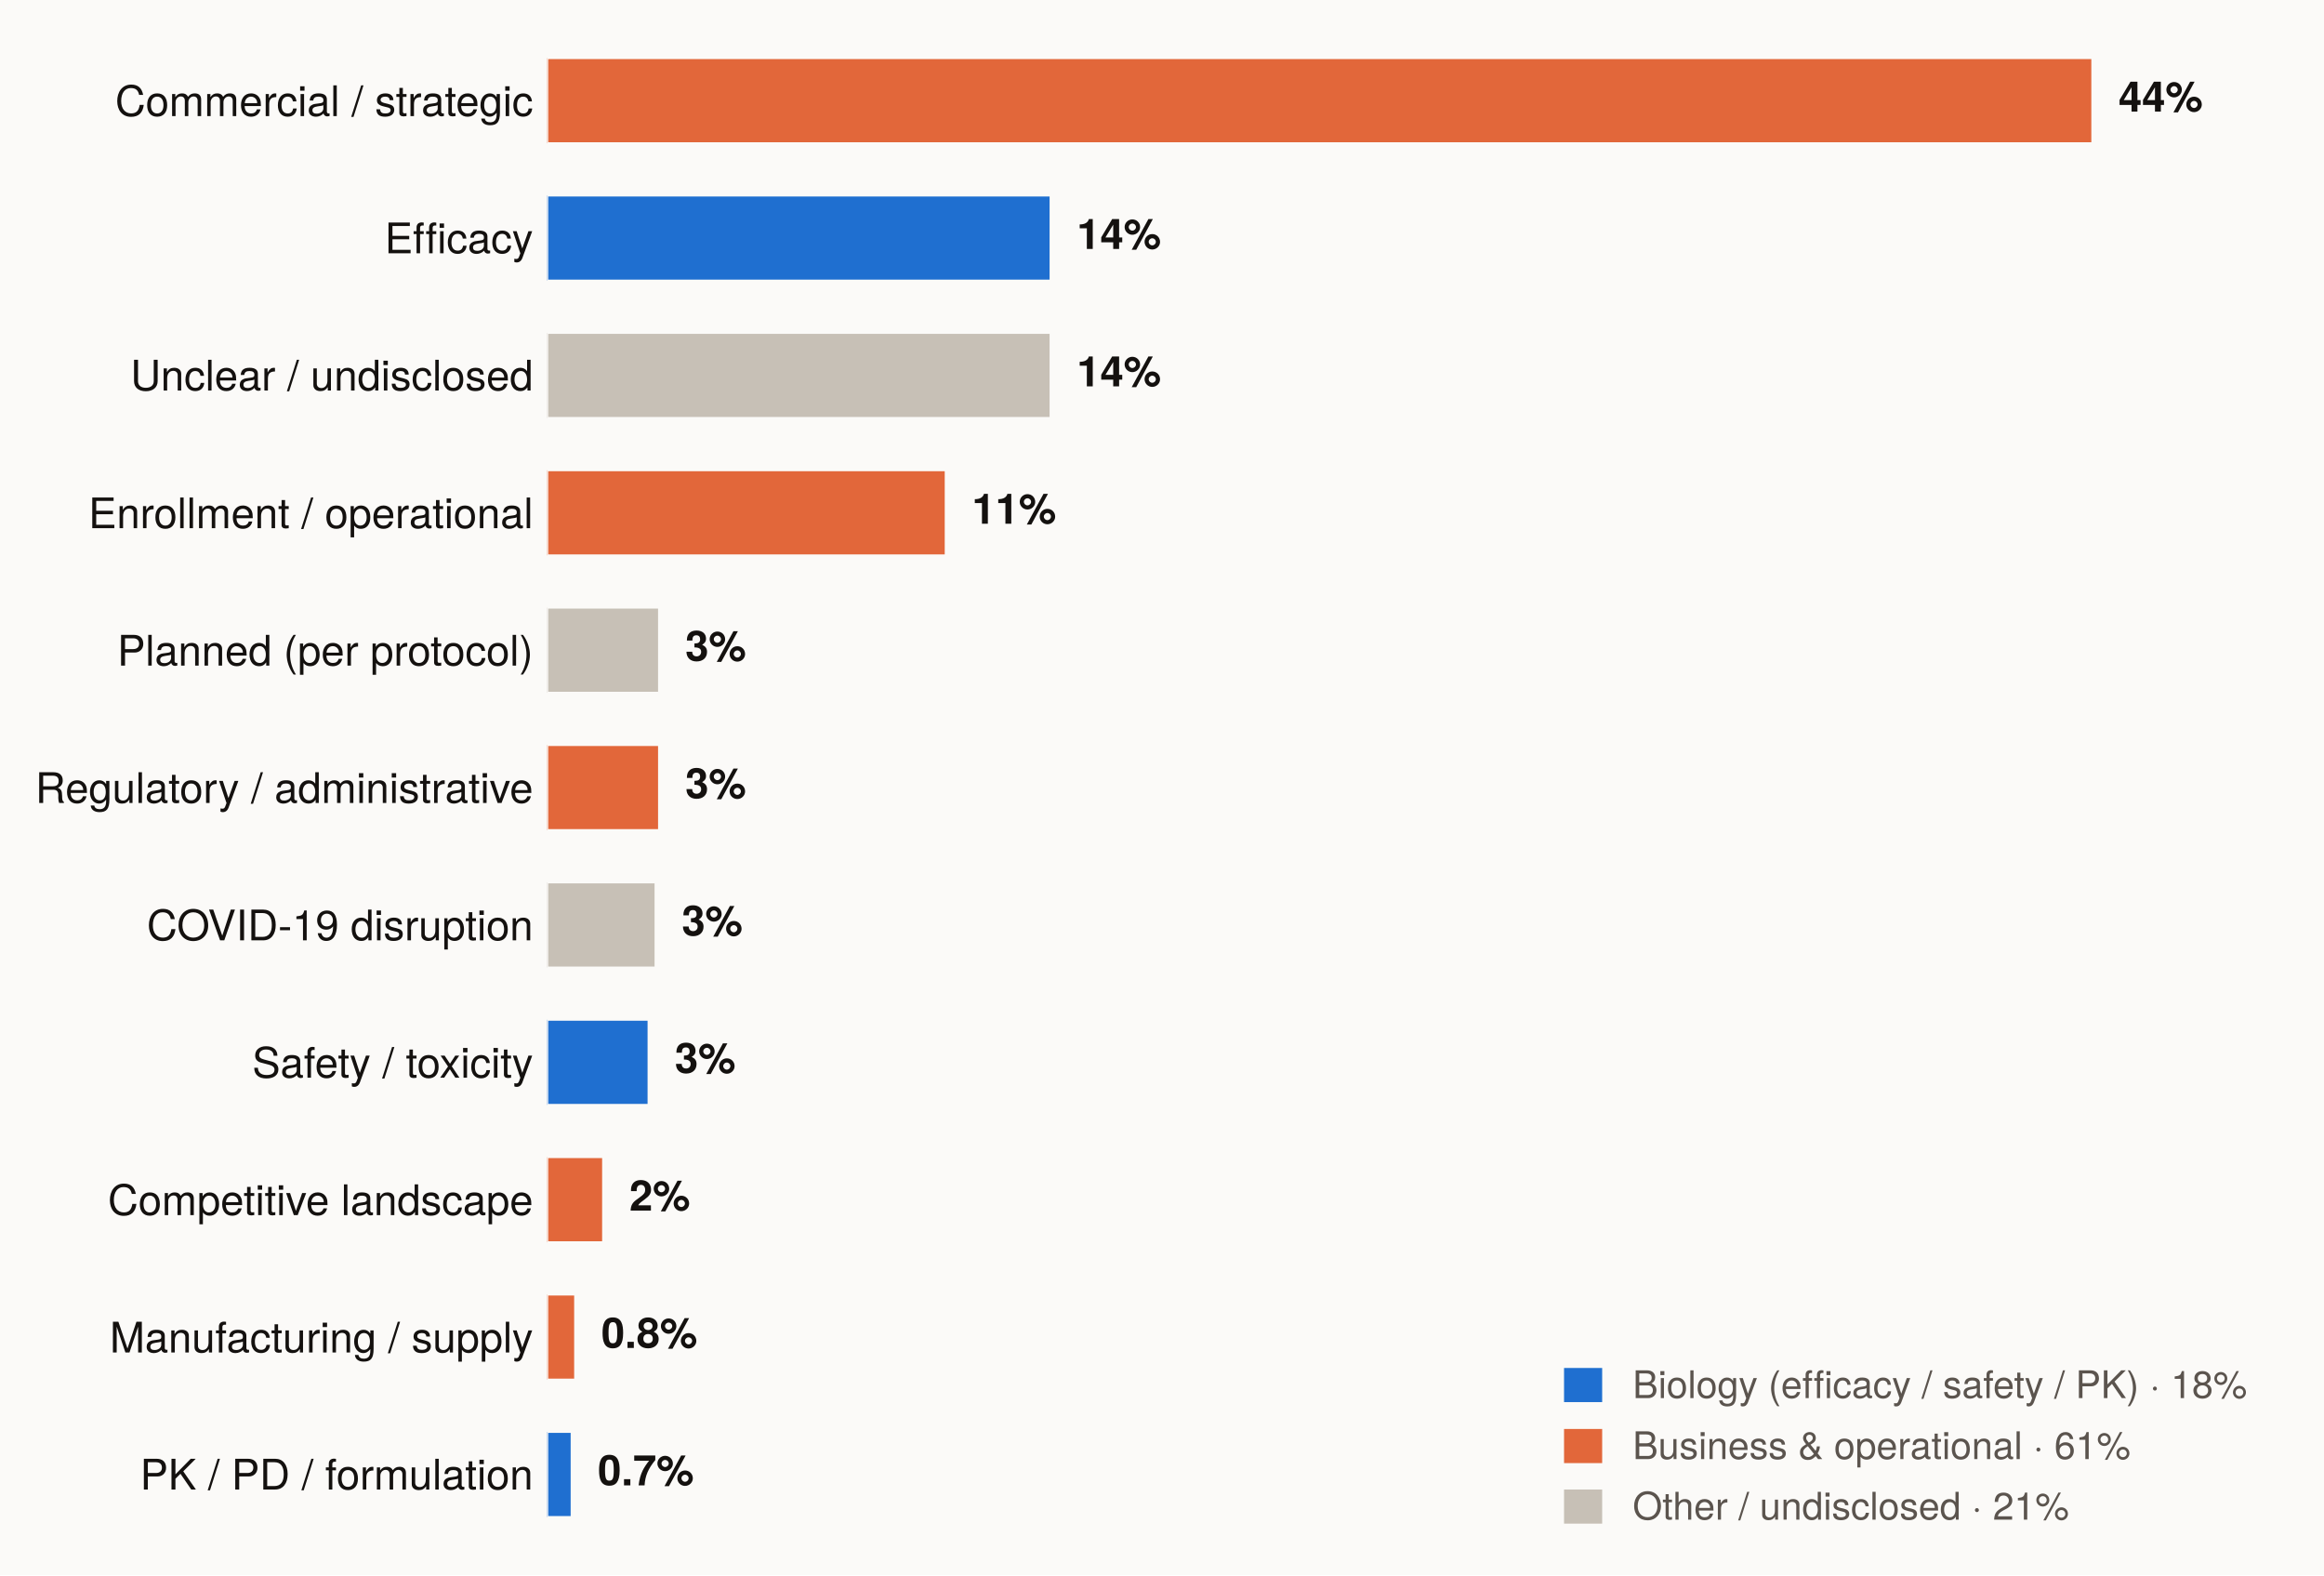
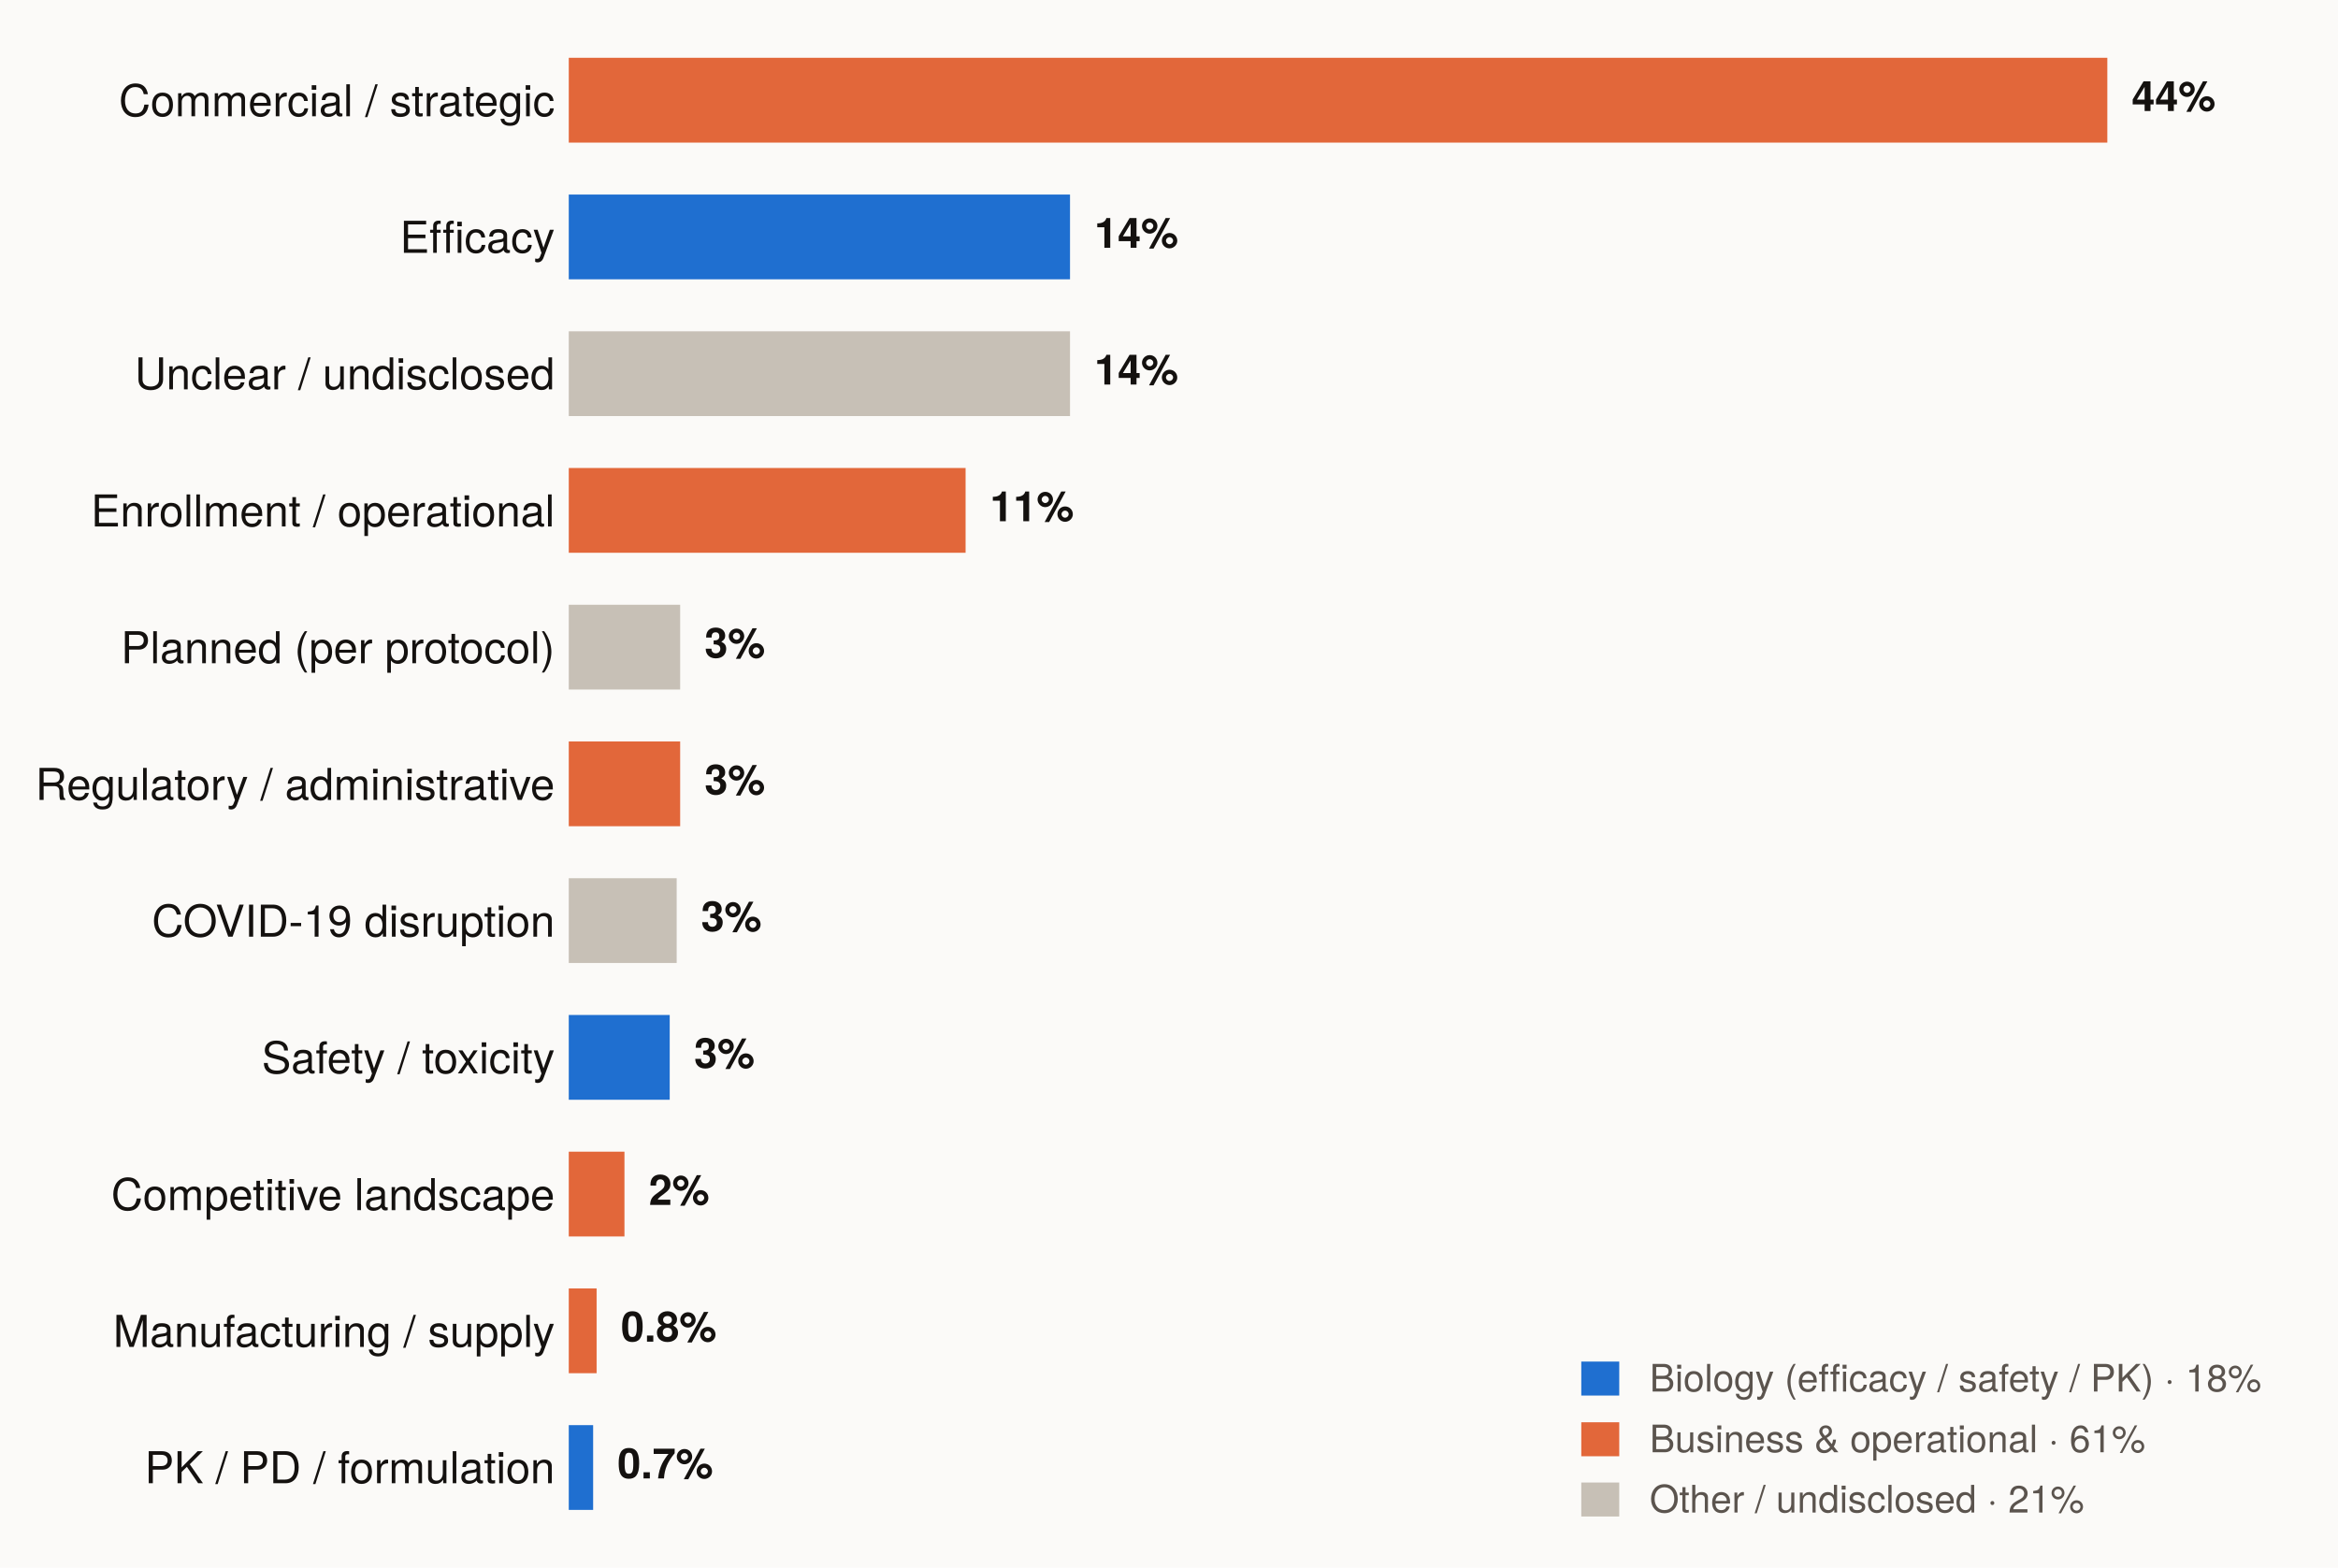
- <svg xmlns="http://www.w3.org/2000/svg" width="578.979pt" height="392.328pt" viewBox="0 0 578.979 392.328" version="1.1">
+ <svg xmlns="http://www.w3.org/2000/svg" width="584.961pt" height="392.328pt" viewBox="0 0 584.961 392.328" version="1.1">
  <defs>
    <style type="text/css">*{stroke-linejoin: round; stroke-linecap: butt}</style>
  </defs>
  <g id="figure_1">
    <g id="patch_1">
-       <path d="M 0 392.328  L 578.979 392.328  L 578.979 0  L 0 0  z " style="fill: #fbfaf8" />
+       <path d="M 0 392.328  L 584.961 392.328  L 584.961 0  L 0 0  z " style="fill: #fbfaf8" />
    </g>
    <g id="axes_1">
      <g id="patch_2">
-         <path d="M 136.323 385.128  L 571.779 385.128  L 571.779 7.2  L 136.323 7.2  z " style="fill: #fbfaf8" />
+         <path d="M 142.305 385.128  L 577.761 385.128  L 577.761 7.2  L 142.305 7.2  z " style="fill: #fbfaf8" />
      </g>
      <g id="matplotlib.axis_1" />
      <g id="matplotlib.axis_2">
        <g id="ytick_1">
          <g id="line2d_1" />
          <g id="text_1">
-             <text style="font-size: 10.5px; font-family: 'Helvetica Neue'; text-anchor: end; fill: #14110f" x="132.823" y="371.001" transform="rotate(-0 132.8227 371.0015)">PK / PD / formulation</text>
+             <text style="font-size: 11px; font-family: 'Helvetica Neue'; text-anchor: end; fill: #14110f" x="138.805" y="371.18" transform="rotate(-0 138.8047 371.18)">PK / PD / formulation</text>
          </g>
        </g>
        <g id="ytick_2">
          <g id="line2d_2" />
          <g id="text_2">
-             <text style="font-size: 10.5px; font-family: 'Helvetica Neue'; text-anchor: end; fill: #14110f" x="132.823" y="336.872" transform="rotate(-0 132.8227 336.8723)">Manufacturing / supply</text>
+             <text style="font-size: 11px; font-family: 'Helvetica Neue'; text-anchor: end; fill: #14110f" x="138.805" y="337.055" transform="rotate(-0 138.8047 337.0551)">Manufacturing / supply</text>
          </g>
        </g>
        <g id="ytick_3">
          <g id="line2d_3" />
          <g id="text_3">
-             <text style="font-size: 10.5px; font-family: 'Helvetica Neue'; text-anchor: end; fill: #14110f" x="132.823" y="302.655" transform="rotate(-0 132.8227 302.6546)">Competitive landscape</text>
+             <text style="font-size: 11px; font-family: 'Helvetica Neue'; text-anchor: end; fill: #14110f" x="138.805" y="302.837" transform="rotate(-0 138.8047 302.8374)">Competitive landscape</text>
          </g>
        </g>
        <g id="ytick_4">
          <g id="line2d_4" />
          <g id="text_4">
-             <text style="font-size: 10.5px; font-family: 'Helvetica Neue'; text-anchor: end; fill: #14110f" x="132.823" y="268.437" transform="rotate(-0 132.8227 268.4369)">Safety / toxicity</text>
+             <text style="font-size: 11px; font-family: 'Helvetica Neue'; text-anchor: end; fill: #14110f" x="138.805" y="268.62" transform="rotate(-0 138.8047 268.6196)">Safety / toxicity</text>
          </g>
        </g>
        <g id="ytick_5">
          <g id="line2d_5" />
          <g id="text_5">
-             <text style="font-size: 10.5px; font-family: 'Helvetica Neue'; text-anchor: end; fill: #14110f" x="132.823" y="234.219" transform="rotate(-0 132.8227 234.2192)">COVID-19 disruption</text>
+             <text style="font-size: 11px; font-family: 'Helvetica Neue'; text-anchor: end; fill: #14110f" x="138.805" y="234.402" transform="rotate(-0 138.8047 234.4019)">COVID-19 disruption</text>
          </g>
        </g>
        <g id="ytick_6">
          <g id="line2d_6" />
          <g id="text_6">
-             <text style="font-size: 10.5px; font-family: 'Helvetica Neue'; text-anchor: end; fill: #14110f" x="132.823" y="200.001" transform="rotate(-0 132.8227 200.0014)">Regulatory / administrative</text>
+             <text style="font-size: 11px; font-family: 'Helvetica Neue'; text-anchor: end; fill: #14110f" x="138.805" y="200.184" transform="rotate(-0 138.8047 200.1842)">Regulatory / administrative</text>
          </g>
        </g>
        <g id="ytick_7">
          <g id="line2d_7" />
          <g id="text_7">
-             <text style="font-size: 10.5px; font-family: 'Helvetica Neue'; text-anchor: end; fill: #14110f" x="132.823" y="165.784" transform="rotate(-0 132.8227 165.7837)">Planned (per protocol)</text>
+             <text style="font-size: 11px; font-family: 'Helvetica Neue'; text-anchor: end; fill: #14110f" x="138.805" y="165.966" transform="rotate(-0 138.8047 165.9664)">Planned (per protocol)</text>
          </g>
        </g>
        <g id="ytick_8">
          <g id="line2d_8" />
          <g id="text_8">
-             <text style="font-size: 10.5px; font-family: 'Helvetica Neue'; text-anchor: end; fill: #14110f" x="132.823" y="131.566" transform="rotate(-0 132.8227 131.566)">Enrollment / operational</text>
+             <text style="font-size: 11px; font-family: 'Helvetica Neue'; text-anchor: end; fill: #14110f" x="138.805" y="131.749" transform="rotate(-0 138.8047 131.7487)">Enrollment / operational</text>
          </g>
        </g>
        <g id="ytick_9">
          <g id="line2d_9" />
          <g id="text_9">
-             <text style="font-size: 10.5px; font-family: 'Helvetica Neue'; text-anchor: end; fill: #14110f" x="132.823" y="97.26" transform="rotate(-0 132.8227 97.25963)">Unclear / undisclosed</text>
+             <text style="font-size: 11px; font-family: 'Helvetica Neue'; text-anchor: end; fill: #14110f" x="138.805" y="97.438" transform="rotate(-0 138.8047 97.43815)">Unclear / undisclosed</text>
          </g>
        </g>
        <g id="ytick_10">
          <g id="line2d_10" />
          <g id="text_10">
-             <text style="font-size: 10.5px; font-family: 'Helvetica Neue'; text-anchor: end; fill: #14110f" x="132.823" y="63.084" transform="rotate(-0 132.8227 63.08374)">Efficacy</text>
+             <text style="font-size: 11px; font-family: 'Helvetica Neue'; text-anchor: end; fill: #14110f" x="138.805" y="63.264" transform="rotate(-0 138.8047 63.26425)">Efficacy</text>
          </g>
        </g>
        <g id="ytick_11">
          <g id="line2d_11" />
          <g id="text_11">
-             <text style="font-size: 10.5px; font-family: 'Helvetica Neue'; text-anchor: end; fill: #14110f" x="132.823" y="28.913" transform="rotate(-0 132.8227 28.91277)">Commercial / strategic</text>
+             <text style="font-size: 11px; font-family: 'Helvetica Neue'; text-anchor: end; fill: #14110f" x="138.805" y="29.095" transform="rotate(-0 138.8047 29.0955)">Commercial / strategic</text>
          </g>
        </g>
      </g>
      <g id="patch_3">
-         <path d="M 136.323 377.86  L 142.419 377.86  L 142.419 356.645  L 136.323 356.645  z " clip-path="url(#p4e449bc737)" style="fill: #1f6fd0; stroke: #fbfaf8; stroke-width: 0.5; stroke-linejoin: miter" />
+         <path d="M 142.305 377.86  L 148.401 377.86  L 148.401 356.645  L 142.305 356.645  z " clip-path="url(#p5356834e97)" style="fill: #1f6fd0" />
      </g>
      <g id="patch_4">
-         <path d="M 136.323 343.642  L 143.29 343.642  L 143.29 322.427  L 136.323 322.427  z " clip-path="url(#p4e449bc737)" style="fill: #e2673a; stroke: #fbfaf8; stroke-width: 0.5; stroke-linejoin: miter" />
+         <path d="M 142.305 343.642  L 149.272 343.642  L 149.272 322.427  L 142.305 322.427  z " clip-path="url(#p5356834e97)" style="fill: #e2673a" />
      </g>
      <g id="patch_5">
-         <path d="M 136.323 309.425  L 150.257 309.425  L 150.257 288.21  L 136.323 288.21  z " clip-path="url(#p4e449bc737)" style="fill: #e2673a; stroke: #fbfaf8; stroke-width: 0.5; stroke-linejoin: miter" />
+         <path d="M 142.305 309.425  L 156.239 309.425  L 156.239 288.21  L 142.305 288.21  z " clip-path="url(#p5356834e97)" style="fill: #e2673a" />
      </g>
      <g id="patch_6">
-         <path d="M 136.323 275.207  L 161.579 275.207  L 161.579 253.992  L 136.323 253.992  z " clip-path="url(#p4e449bc737)" style="fill: #1f6fd0; stroke: #fbfaf8; stroke-width: 0.5; stroke-linejoin: miter" />
+         <path d="M 142.305 275.207  L 167.561 275.207  L 167.561 253.992  L 142.305 253.992  z " clip-path="url(#p5356834e97)" style="fill: #1f6fd0" />
      </g>
      <g id="patch_7">
-         <path d="M 136.323 240.989  L 163.321 240.989  L 163.321 219.774  L 136.323 219.774  z " clip-path="url(#p4e449bc737)" style="fill: #c7c0b6; stroke: #fbfaf8; stroke-width: 0.5; stroke-linejoin: miter" />
+         <path d="M 142.305 240.989  L 169.303 240.989  L 169.303 219.774  L 142.305 219.774  z " clip-path="url(#p5356834e97)" style="fill: #c7c0b6" />
      </g>
      <g id="patch_8">
-         <path d="M 136.323 206.771  L 164.192 206.771  L 164.192 185.557  L 136.323 185.557  z " clip-path="url(#p4e449bc737)" style="fill: #e2673a; stroke: #fbfaf8; stroke-width: 0.5; stroke-linejoin: miter" />
+         <path d="M 142.305 206.771  L 170.174 206.771  L 170.174 185.557  L 142.305 185.557  z " clip-path="url(#p5356834e97)" style="fill: #e2673a" />
      </g>
      <g id="patch_9">
-         <path d="M 136.323 172.554  L 164.192 172.554  L 164.192 151.339  L 136.323 151.339  z " clip-path="url(#p4e449bc737)" style="fill: #c7c0b6; stroke: #fbfaf8; stroke-width: 0.5; stroke-linejoin: miter" />
+         <path d="M 142.305 172.554  L 170.174 172.554  L 170.174 151.339  L 142.305 151.339  z " clip-path="url(#p5356834e97)" style="fill: #c7c0b6" />
      </g>
      <g id="patch_10">
-         <path d="M 136.323 138.336  L 235.607 138.336  L 235.607 117.121  L 136.323 117.121  z " clip-path="url(#p4e449bc737)" style="fill: #e2673a; stroke: #fbfaf8; stroke-width: 0.5; stroke-linejoin: miter" />
+         <path d="M 142.305 138.336  L 241.589 138.336  L 241.589 117.121  L 142.305 117.121  z " clip-path="url(#p5356834e97)" style="fill: #e2673a" />
      </g>
      <g id="patch_11">
-         <path d="M 136.323 104.118  L 261.734 104.118  L 261.734 82.903  L 136.323 82.903  z " clip-path="url(#p4e449bc737)" style="fill: #c7c0b6; stroke: #fbfaf8; stroke-width: 0.5; stroke-linejoin: miter" />
+         <path d="M 142.305 104.118  L 267.716 104.118  L 267.716 82.903  L 142.305 82.903  z " clip-path="url(#p5356834e97)" style="fill: #c7c0b6" />
      </g>
      <g id="patch_12">
-         <path d="M 136.323 69.901  L 261.734 69.901  L 261.734 48.686  L 136.323 48.686  z " clip-path="url(#p4e449bc737)" style="fill: #1f6fd0; stroke: #fbfaf8; stroke-width: 0.5; stroke-linejoin: miter" />
+         <path d="M 142.305 69.901  L 267.716 69.901  L 267.716 48.686  L 142.305 48.686  z " clip-path="url(#p5356834e97)" style="fill: #1f6fd0" />
      </g>
      <g id="patch_13">
-         <path d="M 136.323 35.683  L 521.266 35.683  L 521.266 14.468  L 136.323 14.468  z " clip-path="url(#p4e449bc737)" style="fill: #e2673a; stroke: #fbfaf8; stroke-width: 0.5; stroke-linejoin: miter" />
+         <path d="M 142.305 35.683  L 527.248 35.683  L 527.248 14.468  L 142.305 14.468  z " clip-path="url(#p5356834e97)" style="fill: #e2673a" />
      </g>
      <g id="text_12">
-         <text style="font-weight: 700; font-size: 10.5px; font-family: 'Helvetica Neue'; text-anchor: start; fill: #14110f" x="148.951" y="369.967" transform="rotate(-0 148.9509 369.9671)">0.7%</text>
+         <text style="font-weight: 700; font-size: 10.5px; font-family: 'Helvetica Neue'; text-anchor: start; fill: #14110f" x="154.497" y="369.967" transform="rotate(-0 154.4975 369.9671)">0.7%</text>
      </g>
      <g id="text_13">
-         <text style="font-weight: 700; font-size: 10.5px; font-family: 'Helvetica Neue'; text-anchor: start; fill: #14110f" x="149.822" y="335.749" transform="rotate(-0 149.8218 335.7493)">0.8%</text>
+         <text style="font-weight: 700; font-size: 10.5px; font-family: 'Helvetica Neue'; text-anchor: start; fill: #14110f" x="155.368" y="335.749" transform="rotate(-0 155.3684 335.7493)">0.8%</text>
      </g>
      <g id="text_14">
-         <text style="font-weight: 700; font-size: 10.5px; font-family: 'Helvetica Neue'; text-anchor: start; fill: #14110f" x="156.789" y="301.532" transform="rotate(-0 156.7891 301.5316)">2%</text>
+         <text style="font-weight: 700; font-size: 10.5px; font-family: 'Helvetica Neue'; text-anchor: start; fill: #14110f" x="162.336" y="301.532" transform="rotate(-0 162.3357 301.5316)">2%</text>
      </g>
      <g id="text_15">
-         <text style="font-weight: 700; font-size: 10.5px; font-family: 'Helvetica Neue'; text-anchor: start; fill: #14110f" x="168.111" y="267.314" transform="rotate(-0 168.1109 267.3139)">3%</text>
+         <text style="font-weight: 700; font-size: 10.5px; font-family: 'Helvetica Neue'; text-anchor: start; fill: #14110f" x="173.658" y="267.314" transform="rotate(-0 173.6575 267.3139)">3%</text>
      </g>
      <g id="text_16">
-         <text style="font-weight: 700; font-size: 10.5px; font-family: 'Helvetica Neue'; text-anchor: start; fill: #14110f" x="169.853" y="233.096" transform="rotate(-0 169.8528 233.0961)">3%</text>
+         <text style="font-weight: 700; font-size: 10.5px; font-family: 'Helvetica Neue'; text-anchor: start; fill: #14110f" x="175.399" y="233.096" transform="rotate(-0 175.3993 233.0961)">3%</text>
      </g>
      <g id="text_17">
-         <text style="font-weight: 700; font-size: 10.5px; font-family: 'Helvetica Neue'; text-anchor: start; fill: #14110f" x="170.724" y="198.878" transform="rotate(-0 170.7237 198.8784)">3%</text>
+         <text style="font-weight: 700; font-size: 10.5px; font-family: 'Helvetica Neue'; text-anchor: start; fill: #14110f" x="176.27" y="198.878" transform="rotate(-0 176.2703 198.8784)">3%</text>
      </g>
      <g id="text_18">
-         <text style="font-weight: 700; font-size: 10.5px; font-family: 'Helvetica Neue'; text-anchor: start; fill: #14110f" x="170.724" y="164.661" transform="rotate(-0 170.7237 164.6607)">3%</text>
+         <text style="font-weight: 700; font-size: 10.5px; font-family: 'Helvetica Neue'; text-anchor: start; fill: #14110f" x="176.27" y="164.661" transform="rotate(-0 176.2703 164.6607)">3%</text>
      </g>
      <g id="text_19">
-         <text style="font-weight: 700; font-size: 10.5px; font-family: 'Helvetica Neue'; text-anchor: start; fill: #14110f" x="242.138" y="130.443" transform="rotate(-0 242.1385 130.443)">11%</text>
+         <text style="font-weight: 700; font-size: 10.5px; font-family: 'Helvetica Neue'; text-anchor: start; fill: #14110f" x="247.685" y="130.443" transform="rotate(-0 247.685 130.443)">11%</text>
      </g>
      <g id="text_20">
-         <text style="font-weight: 700; font-size: 10.5px; font-family: 'Helvetica Neue'; text-anchor: start; fill: #14110f" x="268.266" y="96.225" transform="rotate(-0 268.2658 96.22522)">14%</text>
+         <text style="font-weight: 700; font-size: 10.5px; font-family: 'Helvetica Neue'; text-anchor: start; fill: #14110f" x="273.812" y="96.225" transform="rotate(-0 273.8124 96.22522)">14%</text>
      </g>
      <g id="text_21">
-         <text style="font-weight: 700; font-size: 10.5px; font-family: 'Helvetica Neue'; text-anchor: start; fill: #14110f" x="268.266" y="62.007" transform="rotate(-0 268.2658 62.00749)">14%</text>
+         <text style="font-weight: 700; font-size: 10.5px; font-family: 'Helvetica Neue'; text-anchor: start; fill: #14110f" x="273.812" y="62.007" transform="rotate(-0 273.8124 62.00749)">14%</text>
      </g>
      <g id="text_22">
-         <text style="font-weight: 700; font-size: 10.5px; font-family: 'Helvetica Neue'; text-anchor: start; fill: #14110f" x="527.798" y="27.79" transform="rotate(-0 527.7976 27.78976)">44%</text>
+         <text style="font-weight: 700; font-size: 10.5px; font-family: 'Helvetica Neue'; text-anchor: start; fill: #14110f" x="533.344" y="27.79" transform="rotate(-0 533.3442 27.78976)">44%</text>
      </g>
      <g id="legend_1">
        <g id="patch_14">
-           <path d="M 389.65 349.236  L 399.15 349.236  L 399.15 340.733  L 389.65 340.733  z " style="fill: #1f6fd0" />
+           <path d="M 395.632 349.236  L 405.132 349.236  L 405.132 340.733  L 395.632 340.733  z " style="fill: #1f6fd0" />
        </g>
        <g id="text_23">
-           <text style="font-size: 9.5px; font-family: 'Helvetica Neue'; text-anchor: start; fill: #5b544e" x="406.75" y="348.238" transform="rotate(-0 406.7503 348.2383)">Biology (efficacy / safety / PK)  ·  18%</text>
+           <text style="font-size: 9.5px; font-family: 'Helvetica Neue'; text-anchor: start; fill: #5b544e" x="412.732" y="348.238" transform="rotate(-0 412.7323 348.2383)">Biology (efficacy / safety / PK)  ·  18%</text>
        </g>
        <g id="patch_15">
-           <path d="M 389.65 364.427  L 399.15 364.427  L 399.15 355.924  L 389.65 355.924  z " style="fill: #e2673a" />
+           <path d="M 395.632 364.427  L 405.132 364.427  L 405.132 355.924  L 395.632 355.924  z " style="fill: #e2673a" />
        </g>
        <g id="text_24">
-           <text style="font-size: 9.5px; font-family: 'Helvetica Neue'; text-anchor: start; fill: #5b544e" x="406.75" y="363.429" transform="rotate(-0 406.7503 363.4294)">Business &amp; operational  ·  61%</text>
+           <text style="font-size: 9.5px; font-family: 'Helvetica Neue'; text-anchor: start; fill: #5b544e" x="412.732" y="363.429" transform="rotate(-0 412.7323 363.4294)">Business &amp; operational  ·  61%</text>
        </g>
        <g id="patch_16">
-           <path d="M 389.65 379.504  L 399.15 379.504  L 399.15 371.001  L 389.65 371.001  z " style="fill: #c7c0b6" />
+           <path d="M 395.632 379.504  L 405.132 379.504  L 405.132 371.001  L 395.632 371.001  z " style="fill: #c7c0b6" />
        </g>
        <g id="text_25">
-           <text style="font-size: 9.5px; font-family: 'Helvetica Neue'; text-anchor: start; fill: #5b544e" x="406.75" y="378.506" transform="rotate(-0 406.7503 378.5062)">Other / undisclosed  ·  21%</text>
+           <text style="font-size: 9.5px; font-family: 'Helvetica Neue'; text-anchor: start; fill: #5b544e" x="412.732" y="378.506" transform="rotate(-0 412.7323 378.5062)">Other / undisclosed  ·  21%</text>
        </g>
      </g>
    </g>
  </g>
  <defs>
-     <clipPath id="p4e449bc737">
-       <rect x="136.323" y="7.2" width="435.456" height="377.928" />
+     <clipPath id="p5356834e97">
+       <rect x="142.305" y="7.2" width="435.456" height="377.928" />
    </clipPath>
  </defs>
</svg>
